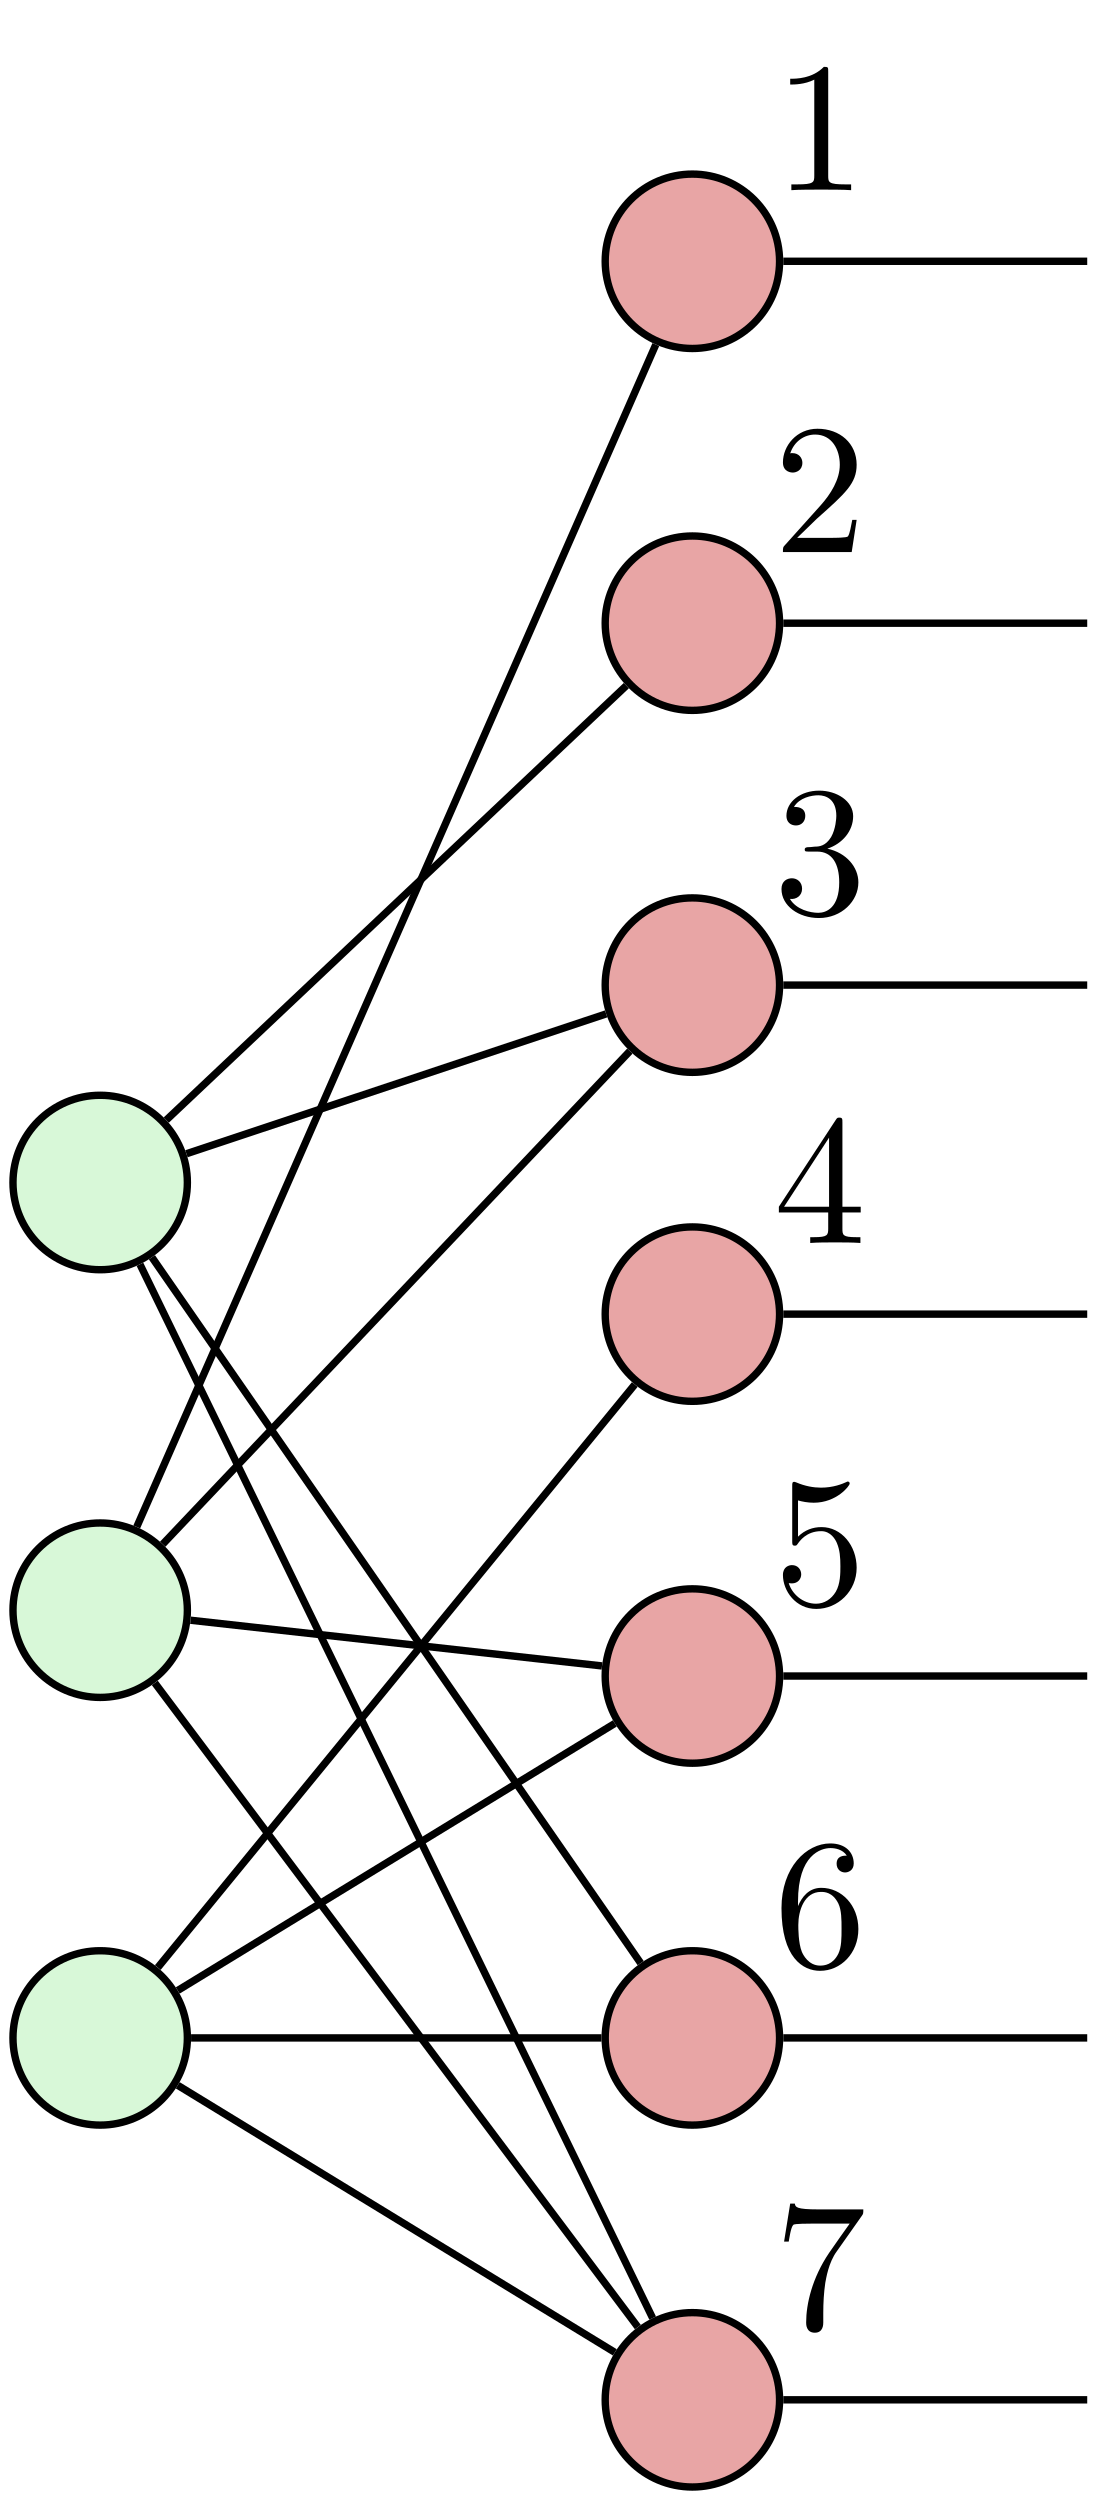
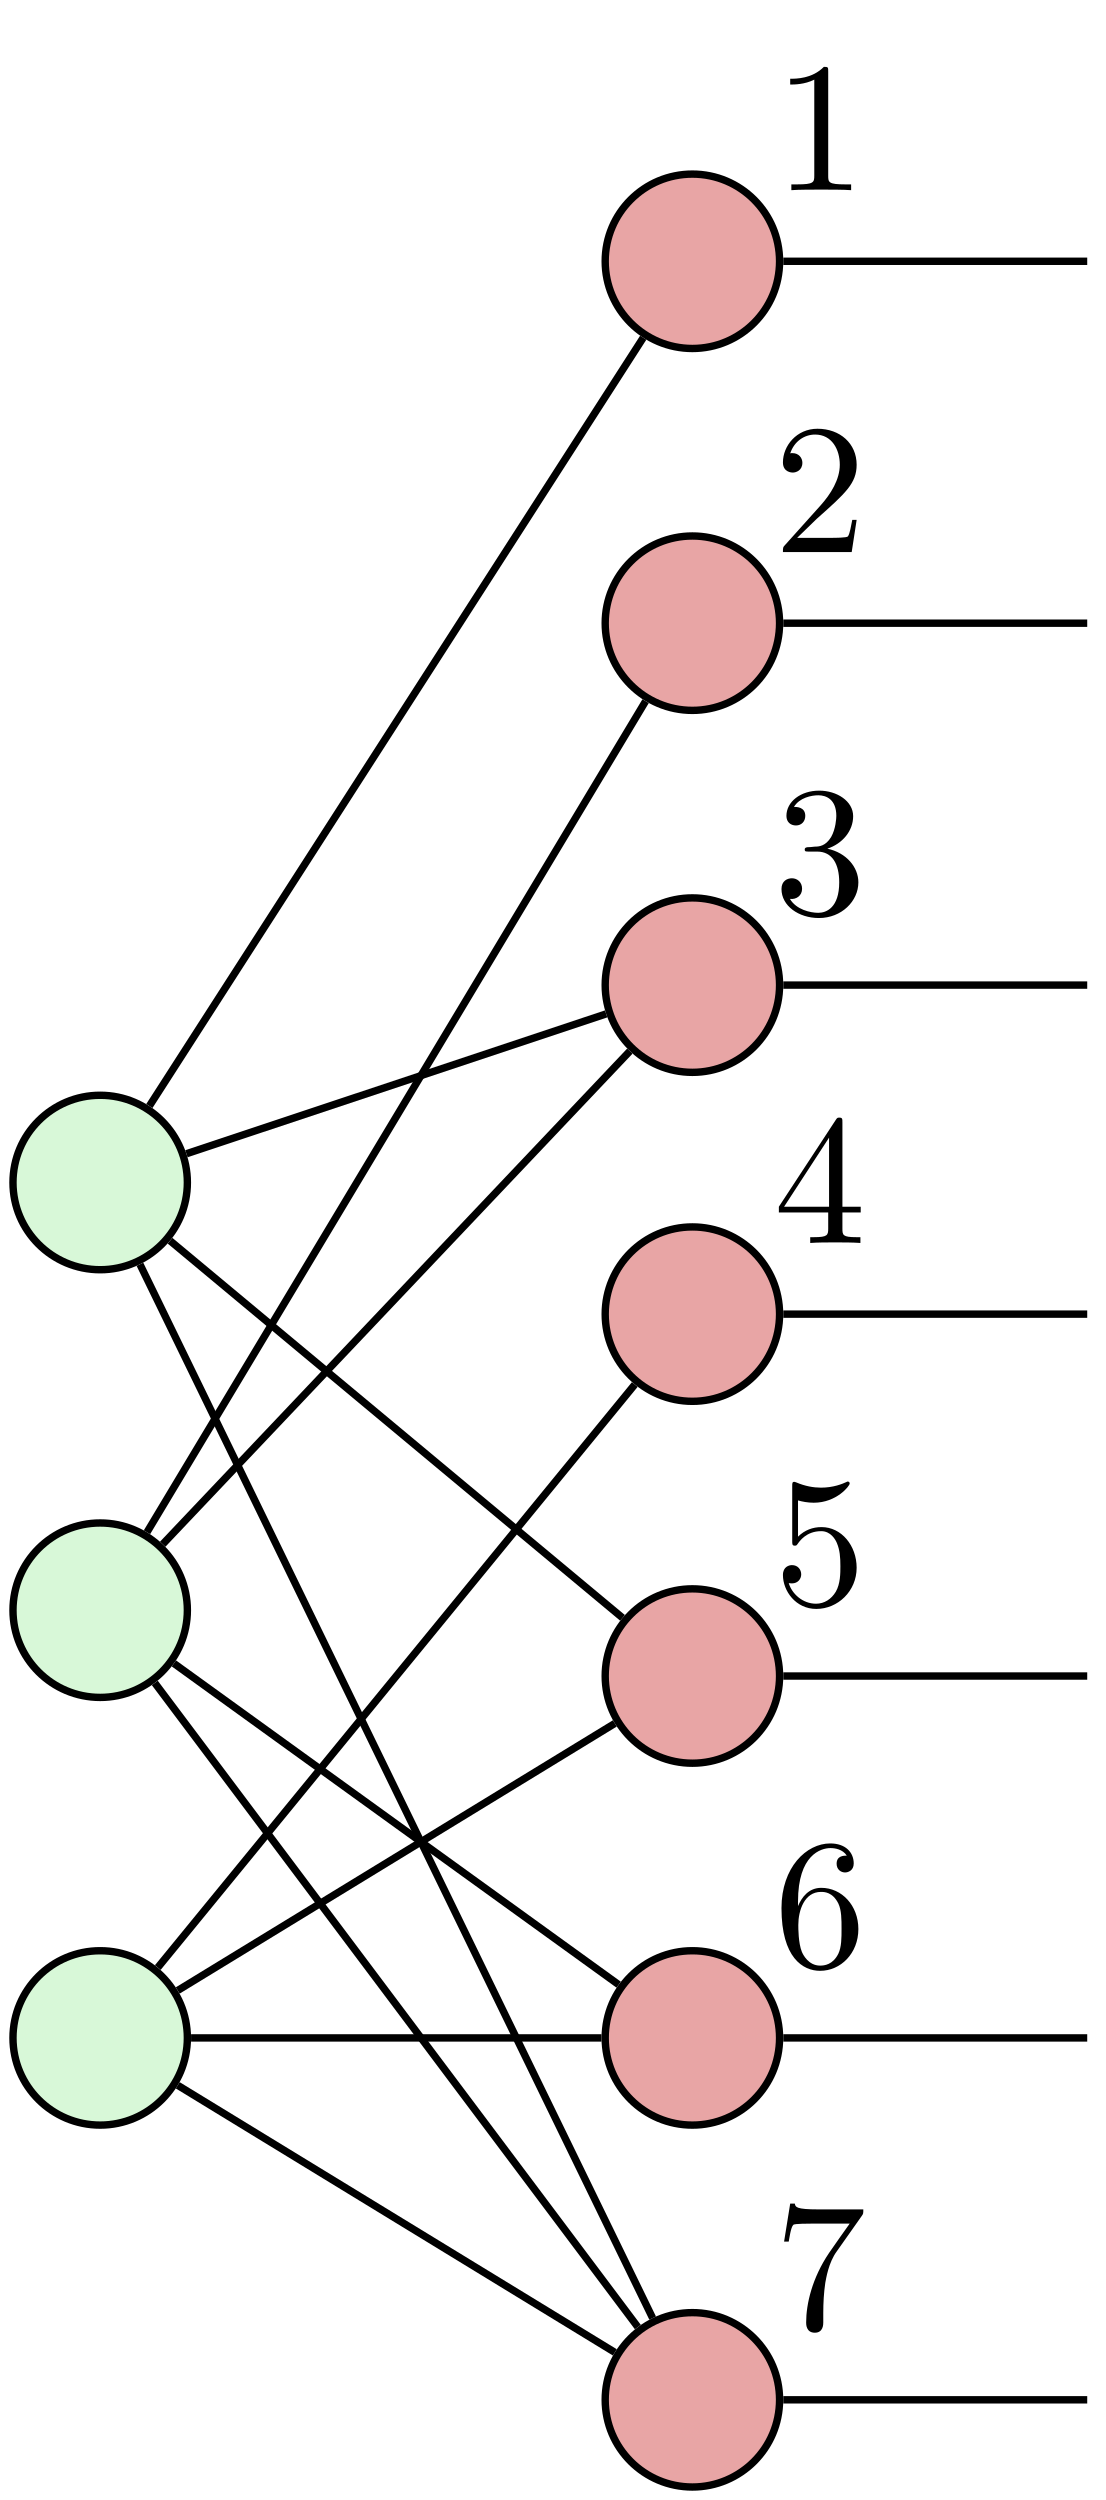
<svg xmlns="http://www.w3.org/2000/svg" xmlns:xlink="http://www.w3.org/1999/xlink" width="59.543pt" height="134.625pt" viewBox="0 0 59.543 134.625" version="1.1">
  <defs>
    <g>
      <symbol overflow="visible" id="glyph0-0">
        <path style="stroke:none;" d="" />
      </symbol>
      <symbol overflow="visible" id="glyph0-1">
        <path style="stroke:none;" d="M 2.938 -6.375 C 2.938 -6.625 2.938 -6.641 2.703 -6.641 C 2.078 -6 1.203 -6 0.891 -6 L 0.891 -5.688 C 1.094 -5.688 1.672 -5.688 2.188 -5.953 L 2.188 -0.781 C 2.188 -0.422 2.156 -0.312 1.266 -0.312 L 0.953 -0.312 L 0.953 0 C 1.297 -0.031 2.156 -0.031 2.562 -0.031 C 2.953 -0.031 3.828 -0.031 4.172 0 L 4.172 -0.312 L 3.859 -0.312 C 2.953 -0.312 2.938 -0.422 2.938 -0.781 Z M 2.938 -6.375 " />
      </symbol>
      <symbol overflow="visible" id="glyph0-2">
        <path style="stroke:none;" d="M 1.266 -0.766 L 2.328 -1.797 C 3.875 -3.172 4.469 -3.703 4.469 -4.703 C 4.469 -5.844 3.578 -6.641 2.359 -6.641 C 1.234 -6.641 0.5 -5.719 0.5 -4.828 C 0.5 -4.281 1 -4.281 1.031 -4.281 C 1.203 -4.281 1.547 -4.391 1.547 -4.812 C 1.547 -5.062 1.359 -5.328 1.016 -5.328 C 0.938 -5.328 0.922 -5.328 0.891 -5.312 C 1.109 -5.969 1.656 -6.328 2.234 -6.328 C 3.141 -6.328 3.562 -5.516 3.562 -4.703 C 3.562 -3.906 3.078 -3.125 2.516 -2.5 L 0.609 -0.375 C 0.5 -0.266 0.5 -0.234 0.5 0 L 4.203 0 L 4.469 -1.734 L 4.234 -1.734 C 4.172 -1.438 4.109 -1 4 -0.844 C 3.938 -0.766 3.281 -0.766 3.062 -0.766 Z M 1.266 -0.766 " />
      </symbol>
      <symbol overflow="visible" id="glyph0-3">
        <path style="stroke:none;" d="M 2.891 -3.516 C 3.703 -3.781 4.281 -4.469 4.281 -5.266 C 4.281 -6.078 3.406 -6.641 2.453 -6.641 C 1.453 -6.641 0.688 -6.047 0.688 -5.281 C 0.688 -4.953 0.906 -4.766 1.203 -4.766 C 1.5 -4.766 1.703 -4.984 1.703 -5.281 C 1.703 -5.766 1.234 -5.766 1.094 -5.766 C 1.391 -6.266 2.047 -6.391 2.406 -6.391 C 2.828 -6.391 3.375 -6.172 3.375 -5.281 C 3.375 -5.156 3.344 -4.578 3.094 -4.141 C 2.797 -3.656 2.453 -3.625 2.203 -3.625 C 2.125 -3.609 1.891 -3.594 1.812 -3.594 C 1.734 -3.578 1.672 -3.562 1.672 -3.469 C 1.672 -3.359 1.734 -3.359 1.906 -3.359 L 2.344 -3.359 C 3.156 -3.359 3.531 -2.688 3.531 -1.703 C 3.531 -0.344 2.844 -0.062 2.406 -0.062 C 1.969 -0.062 1.219 -0.234 0.875 -0.812 C 1.219 -0.766 1.531 -0.984 1.531 -1.359 C 1.531 -1.719 1.266 -1.922 0.984 -1.922 C 0.734 -1.922 0.422 -1.781 0.422 -1.344 C 0.422 -0.438 1.344 0.219 2.438 0.219 C 3.656 0.219 4.562 -0.688 4.562 -1.703 C 4.562 -2.516 3.922 -3.297 2.891 -3.516 Z M 2.891 -3.516 " />
      </symbol>
      <symbol overflow="visible" id="glyph0-4">
        <path style="stroke:none;" d="M 2.938 -1.641 L 2.938 -0.781 C 2.938 -0.422 2.906 -0.312 2.172 -0.312 L 1.969 -0.312 L 1.969 0 C 2.375 -0.031 2.891 -0.031 3.312 -0.031 C 3.734 -0.031 4.25 -0.031 4.672 0 L 4.672 -0.312 L 4.453 -0.312 C 3.719 -0.312 3.703 -0.422 3.703 -0.781 L 3.703 -1.641 L 4.688 -1.641 L 4.688 -1.953 L 3.703 -1.953 L 3.703 -6.484 C 3.703 -6.688 3.703 -6.75 3.531 -6.75 C 3.453 -6.75 3.422 -6.75 3.344 -6.625 L 0.281 -1.953 L 0.281 -1.641 Z M 2.984 -1.953 L 0.562 -1.953 L 2.984 -5.672 Z M 2.984 -1.953 " />
      </symbol>
      <symbol overflow="visible" id="glyph0-5">
        <path style="stroke:none;" d="M 4.469 -2 C 4.469 -3.188 3.656 -4.188 2.578 -4.188 C 2.109 -4.188 1.672 -4.031 1.312 -3.672 L 1.312 -5.625 C 1.516 -5.562 1.844 -5.5 2.156 -5.5 C 3.391 -5.5 4.094 -6.406 4.094 -6.531 C 4.094 -6.594 4.062 -6.641 3.984 -6.641 C 3.984 -6.641 3.953 -6.641 3.906 -6.609 C 3.703 -6.516 3.219 -6.312 2.547 -6.312 C 2.156 -6.312 1.688 -6.391 1.219 -6.594 C 1.141 -6.625 1.125 -6.625 1.109 -6.625 C 1 -6.625 1 -6.547 1 -6.391 L 1 -3.438 C 1 -3.266 1 -3.188 1.141 -3.188 C 1.219 -3.188 1.234 -3.203 1.281 -3.266 C 1.391 -3.422 1.75 -3.969 2.562 -3.969 C 3.078 -3.969 3.328 -3.516 3.406 -3.328 C 3.562 -2.953 3.594 -2.578 3.594 -2.078 C 3.594 -1.719 3.594 -1.125 3.344 -0.703 C 3.109 -0.312 2.734 -0.062 2.281 -0.062 C 1.562 -0.062 0.984 -0.594 0.812 -1.172 C 0.844 -1.172 0.875 -1.156 0.984 -1.156 C 1.312 -1.156 1.484 -1.406 1.484 -1.641 C 1.484 -1.891 1.312 -2.141 0.984 -2.141 C 0.844 -2.141 0.5 -2.062 0.5 -1.609 C 0.5 -0.75 1.188 0.219 2.297 0.219 C 3.453 0.219 4.469 -0.734 4.469 -2 Z M 4.469 -2 " />
      </symbol>
      <symbol overflow="visible" id="glyph0-6">
        <path style="stroke:none;" d="M 1.312 -3.266 L 1.312 -3.516 C 1.312 -6.031 2.547 -6.391 3.062 -6.391 C 3.297 -6.391 3.719 -6.328 3.938 -5.984 C 3.781 -5.984 3.391 -5.984 3.391 -5.547 C 3.391 -5.234 3.625 -5.078 3.844 -5.078 C 4 -5.078 4.312 -5.172 4.312 -5.562 C 4.312 -6.156 3.875 -6.641 3.047 -6.641 C 1.766 -6.641 0.422 -5.359 0.422 -3.156 C 0.422 -0.484 1.578 0.219 2.5 0.219 C 3.609 0.219 4.562 -0.719 4.562 -2.031 C 4.562 -3.297 3.672 -4.25 2.562 -4.25 C 1.891 -4.25 1.516 -3.75 1.312 -3.266 Z M 2.5 -0.062 C 1.875 -0.062 1.578 -0.656 1.516 -0.812 C 1.328 -1.281 1.328 -2.078 1.328 -2.25 C 1.328 -3.031 1.656 -4.031 2.547 -4.031 C 2.719 -4.031 3.172 -4.031 3.484 -3.406 C 3.656 -3.047 3.656 -2.531 3.656 -2.047 C 3.656 -1.562 3.656 -1.062 3.484 -0.703 C 3.188 -0.109 2.734 -0.062 2.5 -0.062 Z M 2.5 -0.062 " />
      </symbol>
      <symbol overflow="visible" id="glyph0-7">
        <path style="stroke:none;" d="M 4.75 -6.078 C 4.828 -6.188 4.828 -6.203 4.828 -6.422 L 2.406 -6.422 C 1.203 -6.422 1.172 -6.547 1.141 -6.734 L 0.891 -6.734 L 0.562 -4.688 L 0.812 -4.688 C 0.844 -4.844 0.922 -5.469 1.062 -5.594 C 1.125 -5.656 1.906 -5.656 2.031 -5.656 L 4.094 -5.656 C 3.984 -5.5 3.203 -4.406 2.984 -4.078 C 2.078 -2.734 1.75 -1.344 1.75 -0.328 C 1.75 -0.234 1.75 0.219 2.219 0.219 C 2.672 0.219 2.672 -0.234 2.672 -0.328 L 2.672 -0.844 C 2.672 -1.391 2.703 -1.938 2.781 -2.469 C 2.828 -2.703 2.953 -3.562 3.406 -4.172 Z M 4.75 -6.078 " />
      </symbol>
    </g>
    <clipPath id="clip1">
      <path d="M 26 118 L 48 118 L 48 134.625 L 26 134.625 Z M 26 118 " />
    </clipPath>
  </defs>
  <g id="surface1">
-     <path style="fill:none;stroke-width:0.399;stroke-linecap:butt;stroke-linejoin:miter;stroke:rgb(0%,0%,0%);stroke-opacity:1;stroke-miterlimit:10;" d="M 1.757 32.071 L -23.017 8.677 " transform="matrix(1,0,0,-1,31.97,68.993)" />
-     <path style="fill:none;stroke-width:0.399;stroke-linecap:butt;stroke-linejoin:miter;stroke:rgb(0%,0%,0%);stroke-opacity:1;stroke-miterlimit:10;" d="M -23.79 1.29 L 2.53 -36.722 " transform="matrix(1,0,0,-1,31.97,68.993)" />
+     <path style="fill:none;stroke-width:0.399;stroke-linecap:butt;stroke-linejoin:miter;stroke:rgb(0%,0%,0%);stroke-opacity:1;stroke-miterlimit:10;" d="M 2.796 31.235 L -24.056 -13.519 " transform="matrix(1,0,0,-1,31.97,68.993)" />
+     <path style="fill:none;stroke-width:0.399;stroke-linecap:butt;stroke-linejoin:miter;stroke:rgb(0%,0%,0%);stroke-opacity:1;stroke-miterlimit:10;" d="M -22.607 -20.581 L 1.346 -37.882 " transform="matrix(1,0,0,-1,31.97,68.993)" />
+     <path style="fill:none;stroke-width:0.399;stroke-linecap:butt;stroke-linejoin:miter;stroke:rgb(0%,0%,0%);stroke-opacity:1;stroke-miterlimit:10;" d="M -23.634 -21.632 L 2.378 -56.319 " transform="matrix(1,0,0,-1,31.97,68.993)" />
+     <path style="fill:none;stroke-width:0.399;stroke-linecap:butt;stroke-linejoin:miter;stroke:rgb(0%,0%,0%);stroke-opacity:1;stroke-miterlimit:10;" d="M -23.208 -14.163 L 1.948 12.391 " transform="matrix(1,0,0,-1,31.97,68.993)" />
+     <path style="fill:none;stroke-width:0.399;stroke-linecap:butt;stroke-linejoin:miter;stroke:rgb(0%,0%,0%);stroke-opacity:1;stroke-miterlimit:10;" d="M 0.671 14.395 L -21.931 6.864 " transform="matrix(1,0,0,-1,31.97,68.993)" />
    <path style="fill:none;stroke-width:0.399;stroke-linecap:butt;stroke-linejoin:miter;stroke:rgb(0%,0%,0%);stroke-opacity:1;stroke-miterlimit:10;" d="M -24.435 0.911 L 3.175 -55.835 " transform="matrix(1,0,0,-1,31.97,68.993)" />
-     <path style="fill:none;stroke-width:0.399;stroke-linecap:butt;stroke-linejoin:miter;stroke:rgb(0%,0%,0%);stroke-opacity:1;stroke-miterlimit:10;" d="M -21.931 6.864 L 0.671 14.395 " transform="matrix(1,0,0,-1,31.97,68.993)" />
-     <path style="fill:none;stroke-width:0.399;stroke-linecap:butt;stroke-linejoin:miter;stroke:rgb(0%,0%,0%);stroke-opacity:1;stroke-miterlimit:10;" d="M 1.948 12.391 L -23.208 -14.163 " transform="matrix(1,0,0,-1,31.97,68.993)" />
-     <path style="fill:none;stroke-width:0.399;stroke-linecap:butt;stroke-linejoin:miter;stroke:rgb(0%,0%,0%);stroke-opacity:1;stroke-miterlimit:10;" d="M -23.634 -21.632 L 2.378 -56.319 " transform="matrix(1,0,0,-1,31.97,68.993)" />
-     <path style="fill:none;stroke-width:0.399;stroke-linecap:butt;stroke-linejoin:miter;stroke:rgb(0%,0%,0%);stroke-opacity:1;stroke-miterlimit:10;" d="M -21.708 -18.257 L 0.448 -20.718 " transform="matrix(1,0,0,-1,31.97,68.993)" />
-     <path style="fill:none;stroke-width:0.399;stroke-linecap:butt;stroke-linejoin:miter;stroke:rgb(0%,0%,0%);stroke-opacity:1;stroke-miterlimit:10;" d="M -24.607 -13.234 L 3.346 50.438 " transform="matrix(1,0,0,-1,31.97,68.993)" />
+     <path style="fill:none;stroke-width:0.399;stroke-linecap:butt;stroke-linejoin:miter;stroke:rgb(0%,0%,0%);stroke-opacity:1;stroke-miterlimit:10;" d="M -22.814 2.18 L 1.553 -18.128 " transform="matrix(1,0,0,-1,31.97,68.993)" />
+     <path style="fill:none;stroke-width:0.399;stroke-linecap:butt;stroke-linejoin:miter;stroke:rgb(0%,0%,0%);stroke-opacity:1;stroke-miterlimit:10;" d="M -23.927 9.434 L 2.667 50.806 " transform="matrix(1,0,0,-1,31.97,68.993)" />
    <path style="fill:none;stroke-width:0.399;stroke-linecap:butt;stroke-linejoin:miter;stroke:rgb(0%,0%,0%);stroke-opacity:1;stroke-miterlimit:10;" d="M -22.4 -43.3 L 1.139 -57.683 " transform="matrix(1,0,0,-1,31.97,68.993)" />
    <path style="fill:none;stroke-width:0.399;stroke-linecap:butt;stroke-linejoin:miter;stroke:rgb(0%,0%,0%);stroke-opacity:1;stroke-miterlimit:10;" d="M -21.681 -40.749 L 0.421 -40.749 " transform="matrix(1,0,0,-1,31.97,68.993)" />
    <path style="fill:none;stroke-width:0.399;stroke-linecap:butt;stroke-linejoin:miter;stroke:rgb(0%,0%,0%);stroke-opacity:1;stroke-miterlimit:10;" d="M -22.4 -38.194 L 1.139 -23.812 " transform="matrix(1,0,0,-1,31.97,68.993)" />
    <path style="fill:none;stroke-width:0.399;stroke-linecap:butt;stroke-linejoin:miter;stroke:rgb(0%,0%,0%);stroke-opacity:1;stroke-miterlimit:10;" d="M -23.474 -36.96 L 2.214 -5.562 " transform="matrix(1,0,0,-1,31.97,68.993)" />
    <path style="fill:none;stroke-width:0.399;stroke-linecap:butt;stroke-linejoin:miter;stroke:rgb(0%,0%,0%);stroke-opacity:1;stroke-miterlimit:10;" d="M 10.21 35.434 L 26.577 35.434 " transform="matrix(1,0,0,-1,31.97,68.993)" />
    <path style="fill:none;stroke-width:0.399;stroke-linecap:butt;stroke-linejoin:miter;stroke:rgb(0%,0%,0%);stroke-opacity:1;stroke-miterlimit:10;" d="M 10.21 -40.749 L 26.577 -40.749 " transform="matrix(1,0,0,-1,31.97,68.993)" />
    <path style="fill:none;stroke-width:0.399;stroke-linecap:butt;stroke-linejoin:miter;stroke:rgb(0%,0%,0%);stroke-opacity:1;stroke-miterlimit:10;" d="M 10.21 -1.773 L 26.577 -1.773 " transform="matrix(1,0,0,-1,31.97,68.993)" />
    <path style="fill:none;stroke-width:0.399;stroke-linecap:butt;stroke-linejoin:miter;stroke:rgb(0%,0%,0%);stroke-opacity:1;stroke-miterlimit:10;" d="M 10.21 -21.261 L 26.577 -21.261 " transform="matrix(1,0,0,-1,31.97,68.993)" />
    <path style="fill:none;stroke-width:0.399;stroke-linecap:butt;stroke-linejoin:miter;stroke:rgb(0%,0%,0%);stroke-opacity:1;stroke-miterlimit:10;" d="M 10.21 -60.237 L 26.577 -60.237 " transform="matrix(1,0,0,-1,31.97,68.993)" />
    <path style="fill:none;stroke-width:0.399;stroke-linecap:butt;stroke-linejoin:miter;stroke:rgb(0%,0%,0%);stroke-opacity:1;stroke-miterlimit:10;" d="M 10.21 54.923 L 26.577 54.923 " transform="matrix(1,0,0,-1,31.97,68.993)" />
    <path style="fill:none;stroke-width:0.399;stroke-linecap:butt;stroke-linejoin:miter;stroke:rgb(0%,0%,0%);stroke-opacity:1;stroke-miterlimit:10;" d="M 10.21 15.946 L 26.577 15.946 " transform="matrix(1,0,0,-1,31.97,68.993)" />
    <path style="fill-rule:nonzero;fill:rgb(90.979%,64.705%,64.705%);fill-opacity:1;stroke-width:0.399;stroke-linecap:butt;stroke-linejoin:miter;stroke:rgb(0%,0%,0%);stroke-opacity:1;stroke-miterlimit:10;" d="M 10.01 54.923 C 10.01 57.516 7.909 59.618 5.315 59.618 C 2.721 59.618 0.62 57.516 0.62 54.923 C 0.62 52.329 2.721 50.227 5.315 50.227 C 7.909 50.227 10.01 52.329 10.01 54.923 Z M 10.01 54.923 " transform="matrix(1,0,0,-1,31.97,68.993)" />
    <g style="fill:rgb(0%,0%,0%);fill-opacity:1;">
      <use xlink:href="#glyph0-1" x="41.661" y="10.241" />
    </g>
    <path style="fill-rule:nonzero;fill:rgb(90.979%,64.705%,64.705%);fill-opacity:1;stroke-width:0.399;stroke-linecap:butt;stroke-linejoin:miter;stroke:rgb(0%,0%,0%);stroke-opacity:1;stroke-miterlimit:10;" d="M 10.01 35.434 C 10.01 38.028 7.909 40.13 5.315 40.13 C 2.721 40.13 0.62 38.028 0.62 35.434 C 0.62 32.841 2.721 30.739 5.315 30.739 C 7.909 30.739 10.01 32.841 10.01 35.434 Z M 10.01 35.434 " transform="matrix(1,0,0,-1,31.97,68.993)" />
    <g style="fill:rgb(0%,0%,0%);fill-opacity:1;">
      <use xlink:href="#glyph0-2" x="41.661" y="29.729" />
    </g>
    <path style="fill-rule:nonzero;fill:rgb(90.979%,64.705%,64.705%);fill-opacity:1;stroke-width:0.399;stroke-linecap:butt;stroke-linejoin:miter;stroke:rgb(0%,0%,0%);stroke-opacity:1;stroke-miterlimit:10;" d="M 10.01 15.946 C 10.01 18.54 7.909 20.641 5.315 20.641 C 2.721 20.641 0.62 18.54 0.62 15.946 C 0.62 13.352 2.721 11.247 5.315 11.247 C 7.909 11.247 10.01 13.352 10.01 15.946 Z M 10.01 15.946 " transform="matrix(1,0,0,-1,31.97,68.993)" />
    <g style="fill:rgb(0%,0%,0%);fill-opacity:1;">
      <use xlink:href="#glyph0-3" x="41.661" y="49.217" />
    </g>
    <path style="fill-rule:nonzero;fill:rgb(90.979%,64.705%,64.705%);fill-opacity:1;stroke-width:0.399;stroke-linecap:butt;stroke-linejoin:miter;stroke:rgb(0%,0%,0%);stroke-opacity:1;stroke-miterlimit:10;" d="M 10.01 -1.773 C 10.01 0.821 7.909 2.923 5.315 2.923 C 2.721 2.923 0.62 0.821 0.62 -1.773 C 0.62 -4.366 2.721 -6.468 5.315 -6.468 C 7.909 -6.468 10.01 -4.366 10.01 -1.773 Z M 10.01 -1.773 " transform="matrix(1,0,0,-1,31.97,68.993)" />
    <g style="fill:rgb(0%,0%,0%);fill-opacity:1;">
      <use xlink:href="#glyph0-4" x="41.661" y="66.934" />
    </g>
    <path style="fill-rule:nonzero;fill:rgb(90.979%,64.705%,64.705%);fill-opacity:1;stroke-width:0.399;stroke-linecap:butt;stroke-linejoin:miter;stroke:rgb(0%,0%,0%);stroke-opacity:1;stroke-miterlimit:10;" d="M 10.01 -21.261 C 10.01 -18.667 7.909 -16.566 5.315 -16.566 C 2.721 -16.566 0.62 -18.667 0.62 -21.261 C 0.62 -23.855 2.721 -25.956 5.315 -25.956 C 7.909 -25.956 10.01 -23.855 10.01 -21.261 Z M 10.01 -21.261 " transform="matrix(1,0,0,-1,31.97,68.993)" />
    <g style="fill:rgb(0%,0%,0%);fill-opacity:1;">
      <use xlink:href="#glyph0-5" x="41.661" y="86.422" />
    </g>
    <path style="fill-rule:nonzero;fill:rgb(90.979%,64.705%,64.705%);fill-opacity:1;stroke-width:0.399;stroke-linecap:butt;stroke-linejoin:miter;stroke:rgb(0%,0%,0%);stroke-opacity:1;stroke-miterlimit:10;" d="M 10.01 -40.749 C 10.01 -38.155 7.909 -36.054 5.315 -36.054 C 2.721 -36.054 0.62 -38.155 0.62 -40.749 C 0.62 -43.343 2.721 -45.444 5.315 -45.444 C 7.909 -45.444 10.01 -43.343 10.01 -40.749 Z M 10.01 -40.749 " transform="matrix(1,0,0,-1,31.97,68.993)" />
    <g style="fill:rgb(0%,0%,0%);fill-opacity:1;">
      <use xlink:href="#glyph0-6" x="41.661" y="105.91" />
    </g>
    <path style=" stroke:none;fill-rule:nonzero;fill:rgb(90.979%,64.705%,64.705%);fill-opacity:1;" d="M 41.98 129.23 C 41.98 126.637 39.879 124.535 37.285 124.535 C 34.691 124.535 32.59 126.637 32.59 129.23 C 32.59 131.824 34.691 133.926 37.285 133.926 C 39.879 133.926 41.98 131.824 41.98 129.23 Z M 41.98 129.23 " />
    <g clip-path="url(#clip1)" clip-rule="nonzero">
      <path style="fill:none;stroke-width:0.399;stroke-linecap:butt;stroke-linejoin:miter;stroke:rgb(0%,0%,0%);stroke-opacity:1;stroke-miterlimit:10;" d="M 10.01 -60.237 C 10.01 -57.644 7.909 -55.542 5.315 -55.542 C 2.721 -55.542 0.62 -57.644 0.62 -60.237 C 0.62 -62.831 2.721 -64.933 5.315 -64.933 C 7.909 -64.933 10.01 -62.831 10.01 -60.237 Z M 10.01 -60.237 " transform="matrix(1,0,0,-1,31.97,68.993)" />
    </g>
    <g style="fill:rgb(0%,0%,0%);fill-opacity:1;">
      <use xlink:href="#glyph0-7" x="41.661" y="125.398" />
    </g>
+     <path style="fill-rule:nonzero;fill:rgb(84.705%,97.255%,84.705%);fill-opacity:1;stroke-width:0.399;stroke-linecap:butt;stroke-linejoin:miter;stroke:rgb(0%,0%,0%);stroke-opacity:1;stroke-miterlimit:10;" d="M -21.88 -17.718 C -21.88 -15.124 -23.982 -13.019 -26.575 -13.019 C -29.169 -13.019 -31.271 -15.124 -31.271 -17.718 C -31.271 -20.312 -29.169 -22.413 -26.575 -22.413 C -23.982 -22.413 -21.88 -20.312 -21.88 -17.718 Z M -21.88 -17.718 " transform="matrix(1,0,0,-1,31.97,68.993)" />
    <path style="fill-rule:nonzero;fill:rgb(84.705%,97.255%,84.705%);fill-opacity:1;stroke-width:0.399;stroke-linecap:butt;stroke-linejoin:miter;stroke:rgb(0%,0%,0%);stroke-opacity:1;stroke-miterlimit:10;" d="M -21.88 5.313 C -21.88 7.907 -23.982 10.013 -26.575 10.013 C -29.169 10.013 -31.271 7.907 -31.271 5.313 C -31.271 2.72 -29.169 0.618 -26.575 0.618 C -23.982 0.618 -21.88 2.72 -21.88 5.313 Z M -21.88 5.313 " transform="matrix(1,0,0,-1,31.97,68.993)" />
-     <path style="fill-rule:nonzero;fill:rgb(84.705%,97.255%,84.705%);fill-opacity:1;stroke-width:0.399;stroke-linecap:butt;stroke-linejoin:miter;stroke:rgb(0%,0%,0%);stroke-opacity:1;stroke-miterlimit:10;" d="M -21.88 -17.718 C -21.88 -15.124 -23.982 -13.019 -26.575 -13.019 C -29.169 -13.019 -31.271 -15.124 -31.271 -17.718 C -31.271 -20.312 -29.169 -22.413 -26.575 -22.413 C -23.982 -22.413 -21.88 -20.312 -21.88 -17.718 Z M -21.88 -17.718 " transform="matrix(1,0,0,-1,31.97,68.993)" />
    <path style="fill-rule:nonzero;fill:rgb(84.705%,97.255%,84.705%);fill-opacity:1;stroke-width:0.399;stroke-linecap:butt;stroke-linejoin:miter;stroke:rgb(0%,0%,0%);stroke-opacity:1;stroke-miterlimit:10;" d="M -21.88 -40.749 C -21.88 -38.155 -23.982 -36.054 -26.575 -36.054 C -29.169 -36.054 -31.271 -38.155 -31.271 -40.749 C -31.271 -43.343 -29.169 -45.444 -26.575 -45.444 C -23.982 -45.444 -21.88 -43.343 -21.88 -40.749 Z M -21.88 -40.749 " transform="matrix(1,0,0,-1,31.97,68.993)" />
  </g>
</svg>
